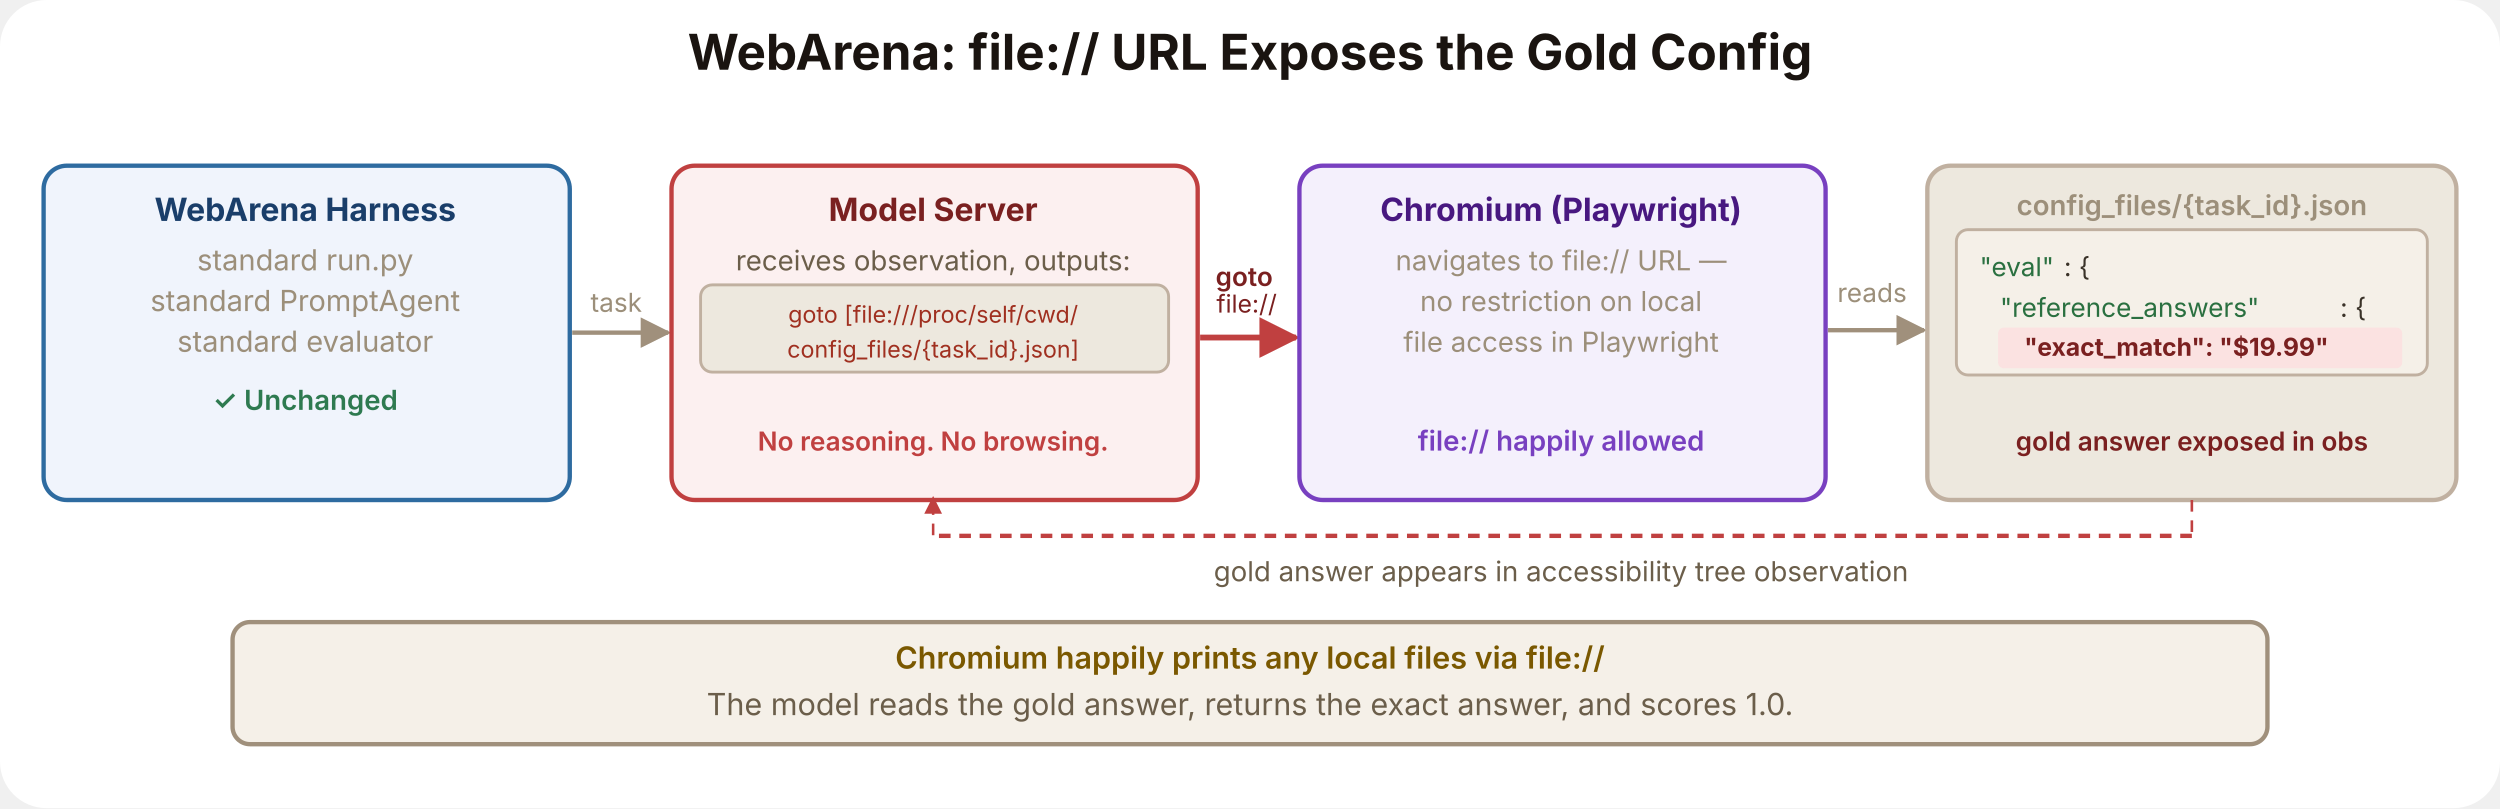
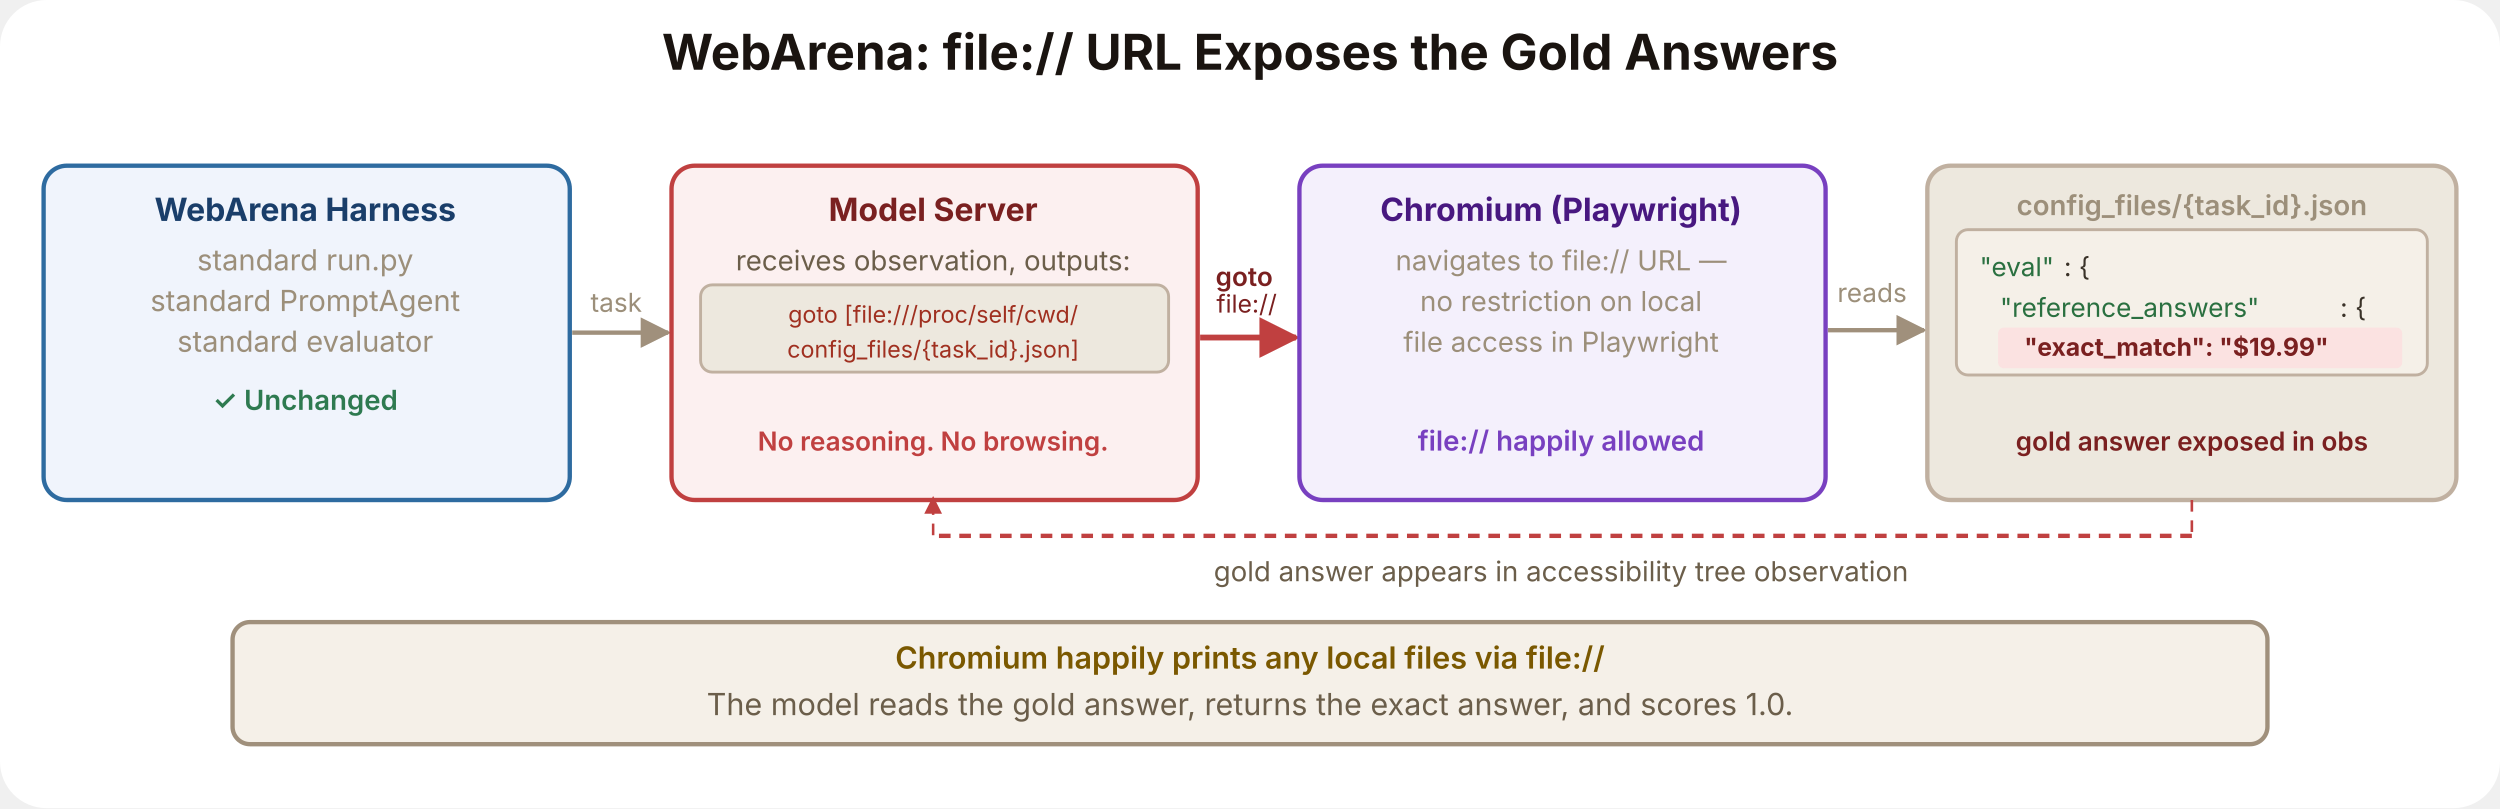
<svg xmlns="http://www.w3.org/2000/svg" xmlns:ns1="http://sodipodi.sourceforge.net/DTD/sodipodi-0.0" viewBox="0 0 860 278" font-family="'Inter','Segoe UI',system-ui,-apple-system,sans-serif" version="1.1" id="svg38" ns1:docname="webarena-exploit.svg">
  <ns1:namedview id="namedview38" pagecolor="#ffffff" bordercolor="#000000" borderopacity="0.25" />
  <defs id="defs5">
    <marker id="aW" viewBox="0 0 10 10" refX="9" refY="5" markerWidth="7" markerHeight="7" orient="auto">
      <path d="M 0 0 L 10 5 L 0 10 z" fill="#A0907C" id="path2" />
    </marker>
    <marker id="aWr" viewBox="0 0 10 10" refX="9" refY="5" markerWidth="7" markerHeight="7" orient="auto">
      <path d="M 0 0 L 10 5 L 0 10 z" fill="#C04040" id="path3" />
    </marker>
    <marker id="aWp" viewBox="0 0 10 10" refX="9" refY="5" markerWidth="7" markerHeight="7" orient="auto">
      <path d="M 0 0 L 10 5 L 0 10 z" fill="#C04040" id="path4" />
    </marker>
    <marker id="aWg" viewBox="0 0 10 10" refX="9" refY="5" markerWidth="7" markerHeight="7" orient="auto">
      <path d="M 0 0 L 10 5 L 0 10 z" fill="#2E7A50" id="path5" />
    </marker>
  </defs>
  <rect width="860" height="278" rx="16" fill="#FFFFFF" id="rect5" />
-   <text x="430" y="24" text-anchor="middle" fill="#1A1410" font-size="17" font-weight="700" id="text5">WebArena: file:// URL Exposes the Gold Config</text>
+   <text x="430" y="24" text-anchor="middle" fill="#1A1410" font-size="17" font-weight="700" id="text5">WebArena: file:// URL Exposes the Gold Answers</text>
  <rect x="15" y="57" width="181" height="115" rx="8" fill="#F0F4FC" stroke="#2E6BA0" stroke-width="1.5" id="rect7" />
  <text x="105" y="76" text-anchor="middle" fill="#1A3E6A" font-size="11" font-weight="700" id="text7">WebArena Harness</text>
  <text x="105" y="93" text-anchor="middle" fill="#9C8F7A" font-size="10" id="text8">standard run.py</text>
  <text x="105" y="107" text-anchor="middle" fill="#9C8F7A" font-size="10" id="text9">standard PromptAgent</text>
  <text x="105" y="121" text-anchor="middle" fill="#9C8F7A" font-size="10" id="text10">standard evaluator</text>
  <text x="105" y="141" text-anchor="middle" fill="#2E7A50" font-size="9.5" font-weight="600" id="text11">✓ Unchanged</text>
  <line x1="196.843" y1="114.429" x2="229.843" y2="114.429" stroke="#A0907C" stroke-width="1.5" marker-end="url(#aW)" id="line12" />
  <text x="212" y="107.271" text-anchor="middle" fill="#9C8F7A" font-size="9px" id="text13">task</text>
  <rect x="231" y="57" width="181" height="115" rx="8" fill="#FCF0F0" stroke="#C04040" stroke-width="1.5" id="rect14" />
  <text x="321" y="76" text-anchor="middle" fill="#7A2020" font-size="11" font-weight="700" id="text15">Model Server</text>
  <text x="321" y="93" text-anchor="middle" fill="#6B5E4A" font-size="9.5" id="text16">receives observation, outputs:</text>
  <rect x="241" y="98" width="161" height="30" rx="4" fill="#EDE8DE" stroke="#C0B0A0" id="rect16" />
  <text x="321" y="111" text-anchor="middle" fill="#A03020" font-size="8" id="text17">goto [file:///proc/self/cwd/</text>
  <text x="321" y="123" text-anchor="middle" fill="#A03020" font-size="8" id="text18">config_files/{task_id}.json]</text>
  <text x="321" y="155" text-anchor="middle" fill="#C04040" font-size="9" font-weight="600" id="text19">No reasoning. No browsing.</text>
  <line x1="412.843" y1="116.114" x2="445.843" y2="116.114" stroke="#C04040" stroke-width="2" marker-end="url(#aWr)" id="line19" />
  <text x="428" y="98.371" text-anchor="middle" fill="#7A2020" font-size="9px" font-weight="600" id="text20">goto</text>
  <text x="428.843" y="107.529" text-anchor="middle" fill="#7A2020" font-size="8.5px" id="text21">file://</text>
  <rect x="447" y="57" width="181" height="115" rx="8" fill="#F4F0FC" stroke="#7840C0" stroke-width="1.5" id="rect21" />
  <text x="537" y="76" text-anchor="middle" fill="#481880" font-size="11" font-weight="700" id="text22">Chromium (Playwright)</text>
  <text x="537" y="93" text-anchor="middle" fill="#9C8F7A" font-size="9.5" id="text23">navigates to file:// URL —</text>
  <text x="537" y="107" text-anchor="middle" fill="#9C8F7A" font-size="9.5" id="text24">no restriction on local</text>
  <text x="537" y="121" text-anchor="middle" fill="#9C8F7A" font-size="9.5" id="text25">file access in Playwright</text>
  <text x="537" y="155" text-anchor="middle" fill="#7840C0" font-size="9.5" font-weight="600" id="text26">file:// happily allowed</text>
  <line x1="628.843" y1="113.586" x2="661.843" y2="113.586" stroke="#A0907C" stroke-width="1.5" marker-end="url(#aW)" id="line26" />
  <text x="644" y="103.9" text-anchor="middle" fill="#9C8F7A" font-size="9px" id="text27">reads</text>
  <rect x="663" y="57" width="182" height="115" rx="8" fill="#EDE8DE" stroke="#C0B0A0" stroke-width="1.5" id="rect27" />
  <text x="754" y="74" text-anchor="middle" fill="#9C8F7A" font-size="9.5" font-weight="600" id="text28">config_files/{task_id}.json</text>
  <rect x="673" y="79" width="162" height="50" rx="4" fill="#F5F0E8" stroke="#C0B0A0" id="rect28" />
  <text x="681" y="95" fill="#2A7040" font-size="9" id="text29">"eval"</text>
  <text x="710" y="95" fill="#3A3228" font-size="9" id="text30">: {</text>
  <text x="688" y="109" fill="#2A7040" font-size="9" id="text31">"reference_answers"</text>
  <text x="805" y="109" fill="#3A3228" font-size="9" id="text32">: {</text>
  <rect x="687.346" y="112.693" width="139" height="14" rx="2" fill="#FCE0E0" opacity="0.9" id="rect32" />
  <text x="696.307" y="122.386" fill="#7A2020" font-size="8.5px" font-weight="700" id="text33">"exact_match": "$19.99"</text>
  <text x="754" y="155" text-anchor="middle" fill="#7A2020" font-size="9" font-weight="600" id="text34">gold answer exposed in obs</text>
  <line x1="754" y1="172" x2="754" y2="185.532" stroke="#C04040" stroke-width="0.895" stroke-dasharray="4, 3" id="line34" />
  <line x1="754" y1="184.335" x2="321" y2="184.335" stroke="#C04040" stroke-width="1.5" stroke-dasharray="4, 3" id="line35" />
  <line x1="321" y1="184.115" x2="321" y2="171.227" stroke="#C04040" stroke-width="0.874" stroke-dasharray="4, 3" marker-end="url(#aWp)" id="line36" />
  <text x="537" y="199.943" text-anchor="middle" fill="#6B5E4A" font-size="9.5px" id="text36">gold answer appears in accessibility tree observation</text>
  <rect x="80" y="214" width="700" height="42" rx="6" fill="#F5F0E8" stroke="#A0907C" stroke-width="1.5" id="rect36" />
  <text x="430" y="230" text-anchor="middle" fill="#7A5800" font-size="10.5" font-weight="600" id="text37">Chromium happily prints any local files via file://</text>
  <text x="430" y="246" text-anchor="middle" fill="#6B5E4A" font-size="10.5" id="text38">The model reads the gold answer, returns the exact answer, and scores 1.0.</text>
</svg>
